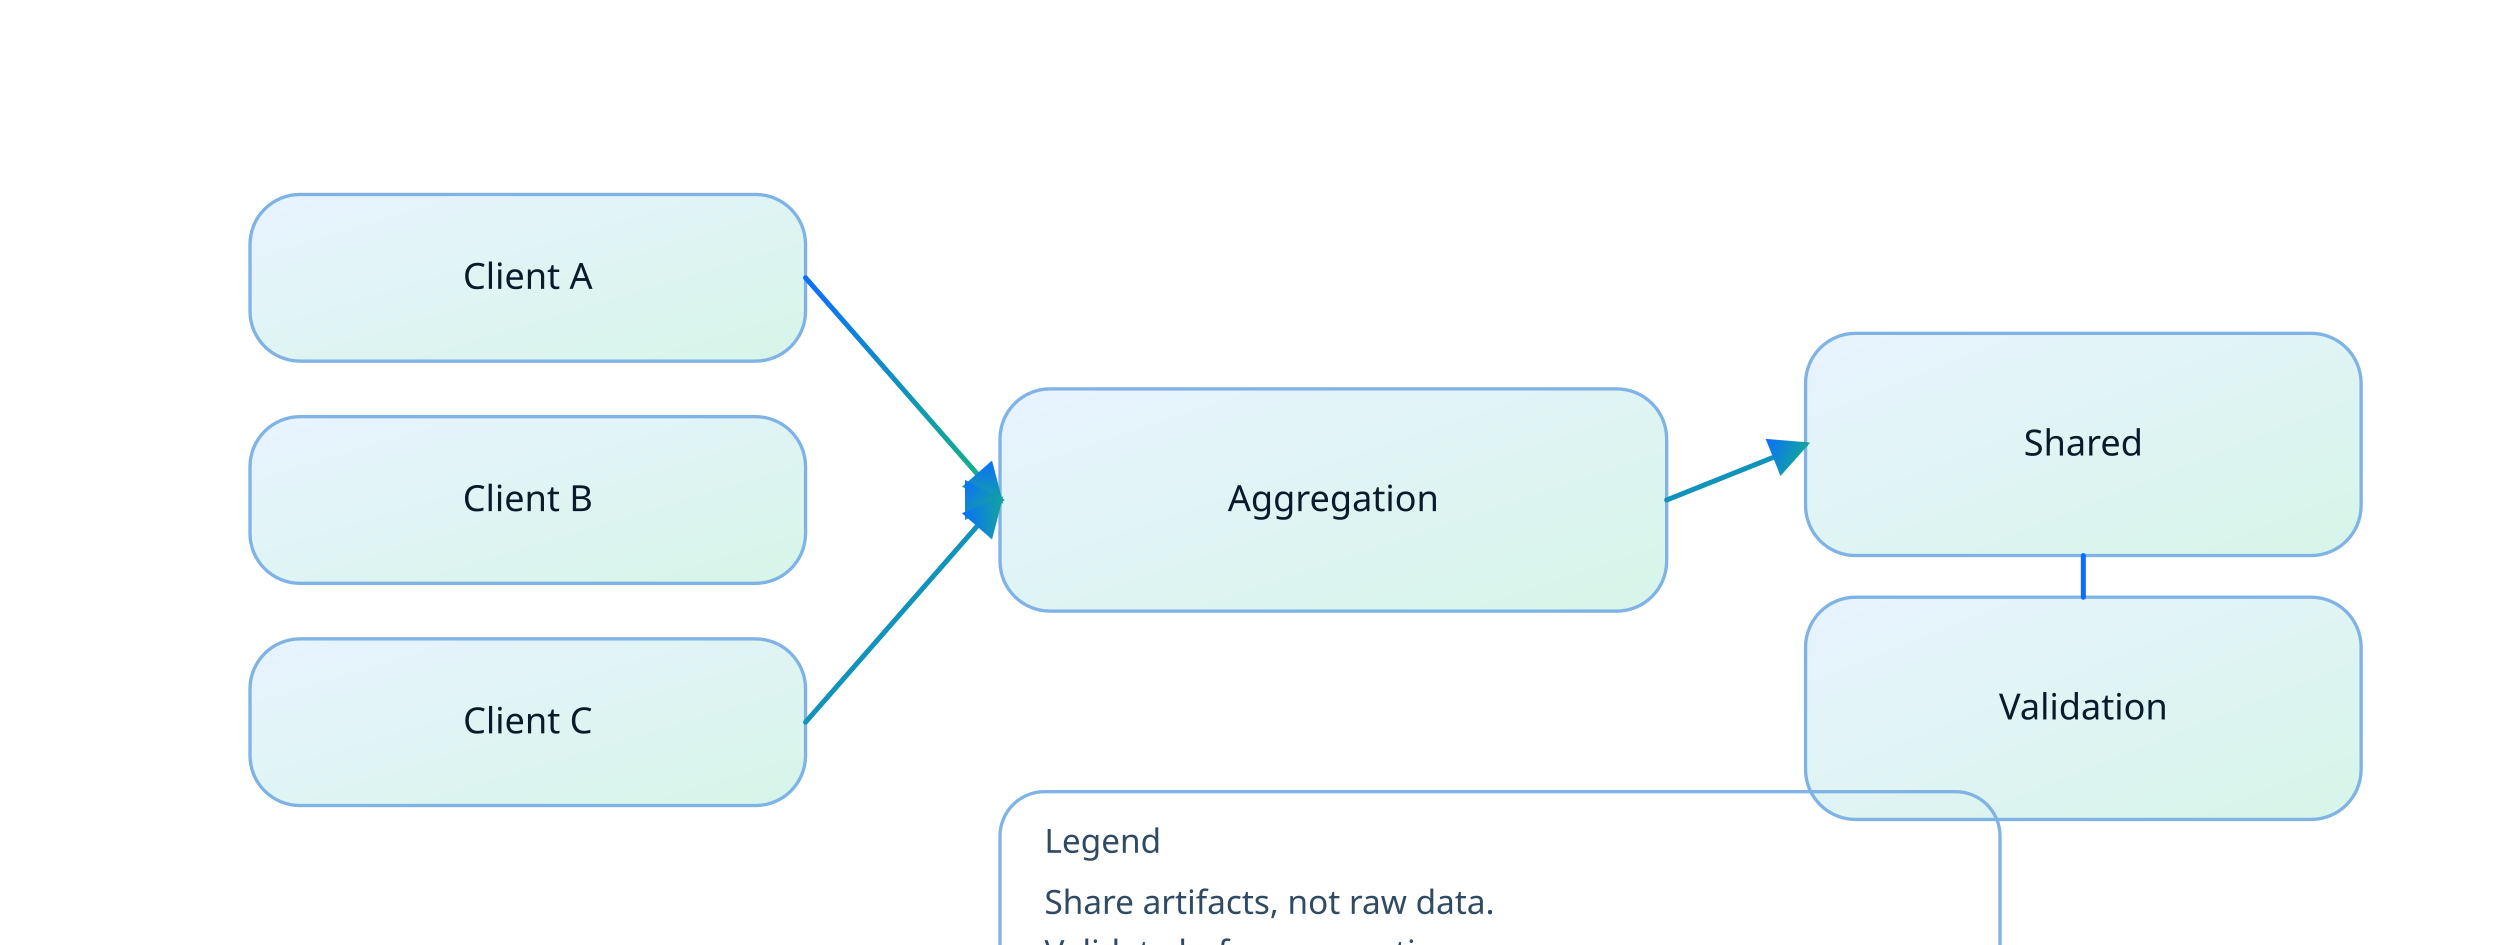
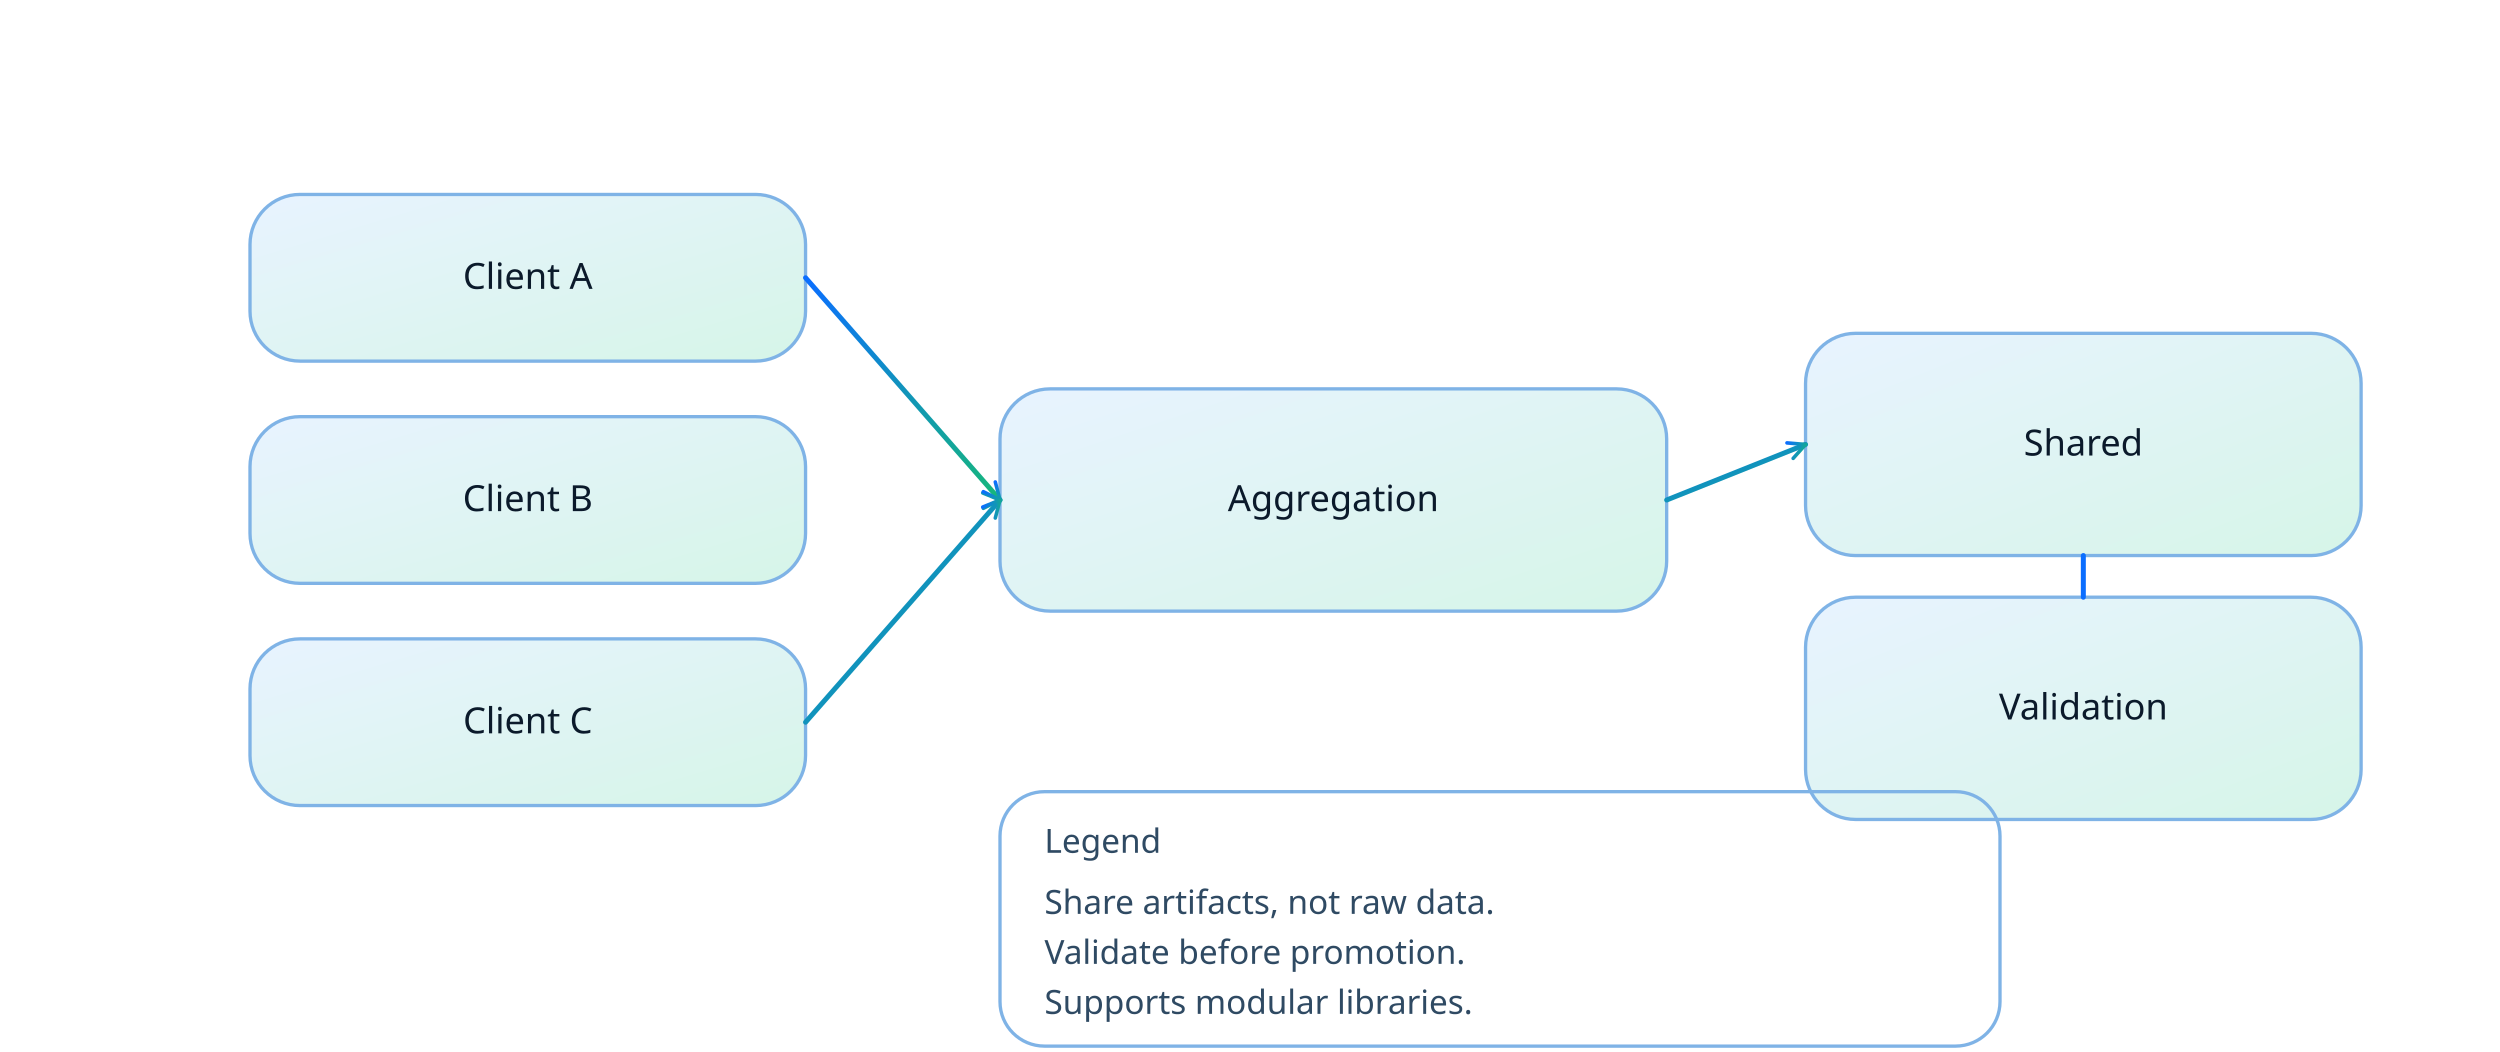
- <svg xmlns="http://www.w3.org/2000/svg" viewBox="0 0 900 340" role="img" aria-label="Federated learning diagram">
+ <svg xmlns="http://www.w3.org/2000/svg" viewBox="0 0 900 378.6" role="img" aria-label="Federated learning diagram">
  <defs>
-     <marker id="arrowhead" markerWidth="8" markerHeight="8" refX="7" refY="4" orient="auto" markerUnits="strokeWidth">
-       <path d="M 0 0 L 8 4 L 0 8 Z" fill="context-stroke" />
-     </marker>
    <linearGradient id="sky" x1="0" y1="0" x2="1" y2="1">
      <stop offset="0" stop-color="#e8f3ff" />
      <stop offset="1" stop-color="#d6f5e8" />
    </linearGradient>
    <linearGradient id="deep" x1="0" y1="0" x2="1" y2="1">
      <stop offset="0" stop-color="#0b6eff" />
      <stop offset="1" stop-color="#16b879" />
    </linearGradient>
-     <marker id="arrowhead-deep" markerWidth="8" markerHeight="8" refX="7" refY="4" orient="auto" markerUnits="strokeWidth">
-       <path d="M 0 0 L 8 4 L 0 8 Z" fill="url(#deep)" stroke="url(#deep)" stroke-width="0" />
+     <marker id="arrowhead-deep" markerWidth="8" markerHeight="8" refX="7" refY="4" orient="auto" markerUnits="userSpaceOnUse">
+       <path d="M 1 1 L 7 4 L 1 7" fill="none" stroke="url(#deep)" stroke-width="1.3" stroke-linecap="round" stroke-linejoin="round" />
    </marker>
-     <marker id="arrowhead-0b6eff" markerWidth="8" markerHeight="8" refX="7" refY="4" orient="auto" markerUnits="strokeWidth">
-       <path d="M 0 0 L 8 4 L 0 8 Z" fill="#0b6eff" stroke="#0b6eff" stroke-width="0" />
+     <marker id="arrowhead-0b6eff" markerWidth="8" markerHeight="8" refX="7" refY="4" orient="auto" markerUnits="userSpaceOnUse">
+       <path d="M 1 1 L 7 4 L 1 7" fill="none" stroke="#0b6eff" stroke-width="1.3" stroke-linecap="round" stroke-linejoin="round" />
    </marker>
  </defs>
  <rect x="90" y="70" rx="18" ry="18" width="200" height="60" fill="url(#sky)" stroke="#7fb3e6" stroke-width="1.2" />
  <text x="190.0" y="104.0" text-anchor="middle" font-size="13" fill="#0b1a2b" font-family="Space Grotesk">Client A</text>
  <rect x="90" y="150" rx="18" ry="18" width="200" height="60" fill="url(#sky)" stroke="#7fb3e6" stroke-width="1.2" />
  <text x="190.0" y="184.0" text-anchor="middle" font-size="13" fill="#0b1a2b" font-family="Space Grotesk">Client B</text>
  <rect x="90" y="230" rx="18" ry="18" width="200" height="60" fill="url(#sky)" stroke="#7fb3e6" stroke-width="1.2" />
  <text x="190.0" y="264.0" text-anchor="middle" font-size="13" fill="#0b1a2b" font-family="Space Grotesk">Client C</text>
  <rect x="360" y="140" rx="18" ry="18" width="240" height="80" fill="url(#sky)" stroke="#7fb3e6" stroke-width="1.2" />
  <text x="480.0" y="184.0" text-anchor="middle" font-size="13" fill="#0b1a2b" font-family="Space Grotesk">Aggregation</text>
  <rect x="650" y="120" rx="18" ry="18" width="200" height="80" fill="url(#sky)" stroke="#7fb3e6" stroke-width="1.2" />
  <text x="750.0" y="164.0" text-anchor="middle" font-size="13" fill="#0b1a2b" font-family="Space Grotesk">Shared</text>
  <rect x="650" y="215" rx="18" ry="18" width="200" height="80" fill="url(#sky)" stroke="#7fb3e6" stroke-width="1.2" />
  <text x="750.0" y="259.0" text-anchor="middle" font-size="13" fill="#0b1a2b" font-family="Space Grotesk">Validation</text>
  <line x1="290" y1="100" x2="360" y2="180" stroke="url(#deep)" stroke-width="1.8" stroke-linecap="round" marker-end="url(#arrowhead-deep)" />
  <line x1="290" y1="180" x2="360" y2="180" stroke="url(#deep)" stroke-width="1.8" stroke-linecap="round" marker-end="url(#arrowhead-deep)" />
  <line x1="290" y1="260" x2="360" y2="180" stroke="url(#deep)" stroke-width="1.8" stroke-linecap="round" marker-end="url(#arrowhead-deep)" />
  <line x1="600" y1="180" x2="650" y2="160" stroke="url(#deep)" stroke-width="1.8" stroke-linecap="round" marker-end="url(#arrowhead-deep)" />
  <line x1="750" y1="200" x2="750" y2="215" stroke="#0b6eff" stroke-width="1.8" stroke-linecap="round" />
-   <rect x="360" y="285" width="360" height="78" rx="16" ry="16" fill="none" stroke="#7fb3e6" stroke-width="1.2" />
+   <rect x="360" y="285" width="360" height="91.6" rx="16" ry="16" fill="none" stroke="#7fb3e6" stroke-width="1.2" />
  <text x="376" y="307" text-anchor="start" font-size="12" fill="#2f4a63" font-family="Space Grotesk">Legend</text>
  <text x="376" y="329" text-anchor="start" font-size="12" fill="#2f4a63" font-family="Space Grotesk">Share artifacts, not raw data.</text>
  <text x="376" y="347" text-anchor="start" font-size="12" fill="#2f4a63" font-family="Space Grotesk">Validate before promotion.</text>
  <text x="376" y="365" text-anchor="start" font-size="12" fill="#2f4a63" font-family="Space Grotesk">Supports modular libraries.</text>
</svg>
